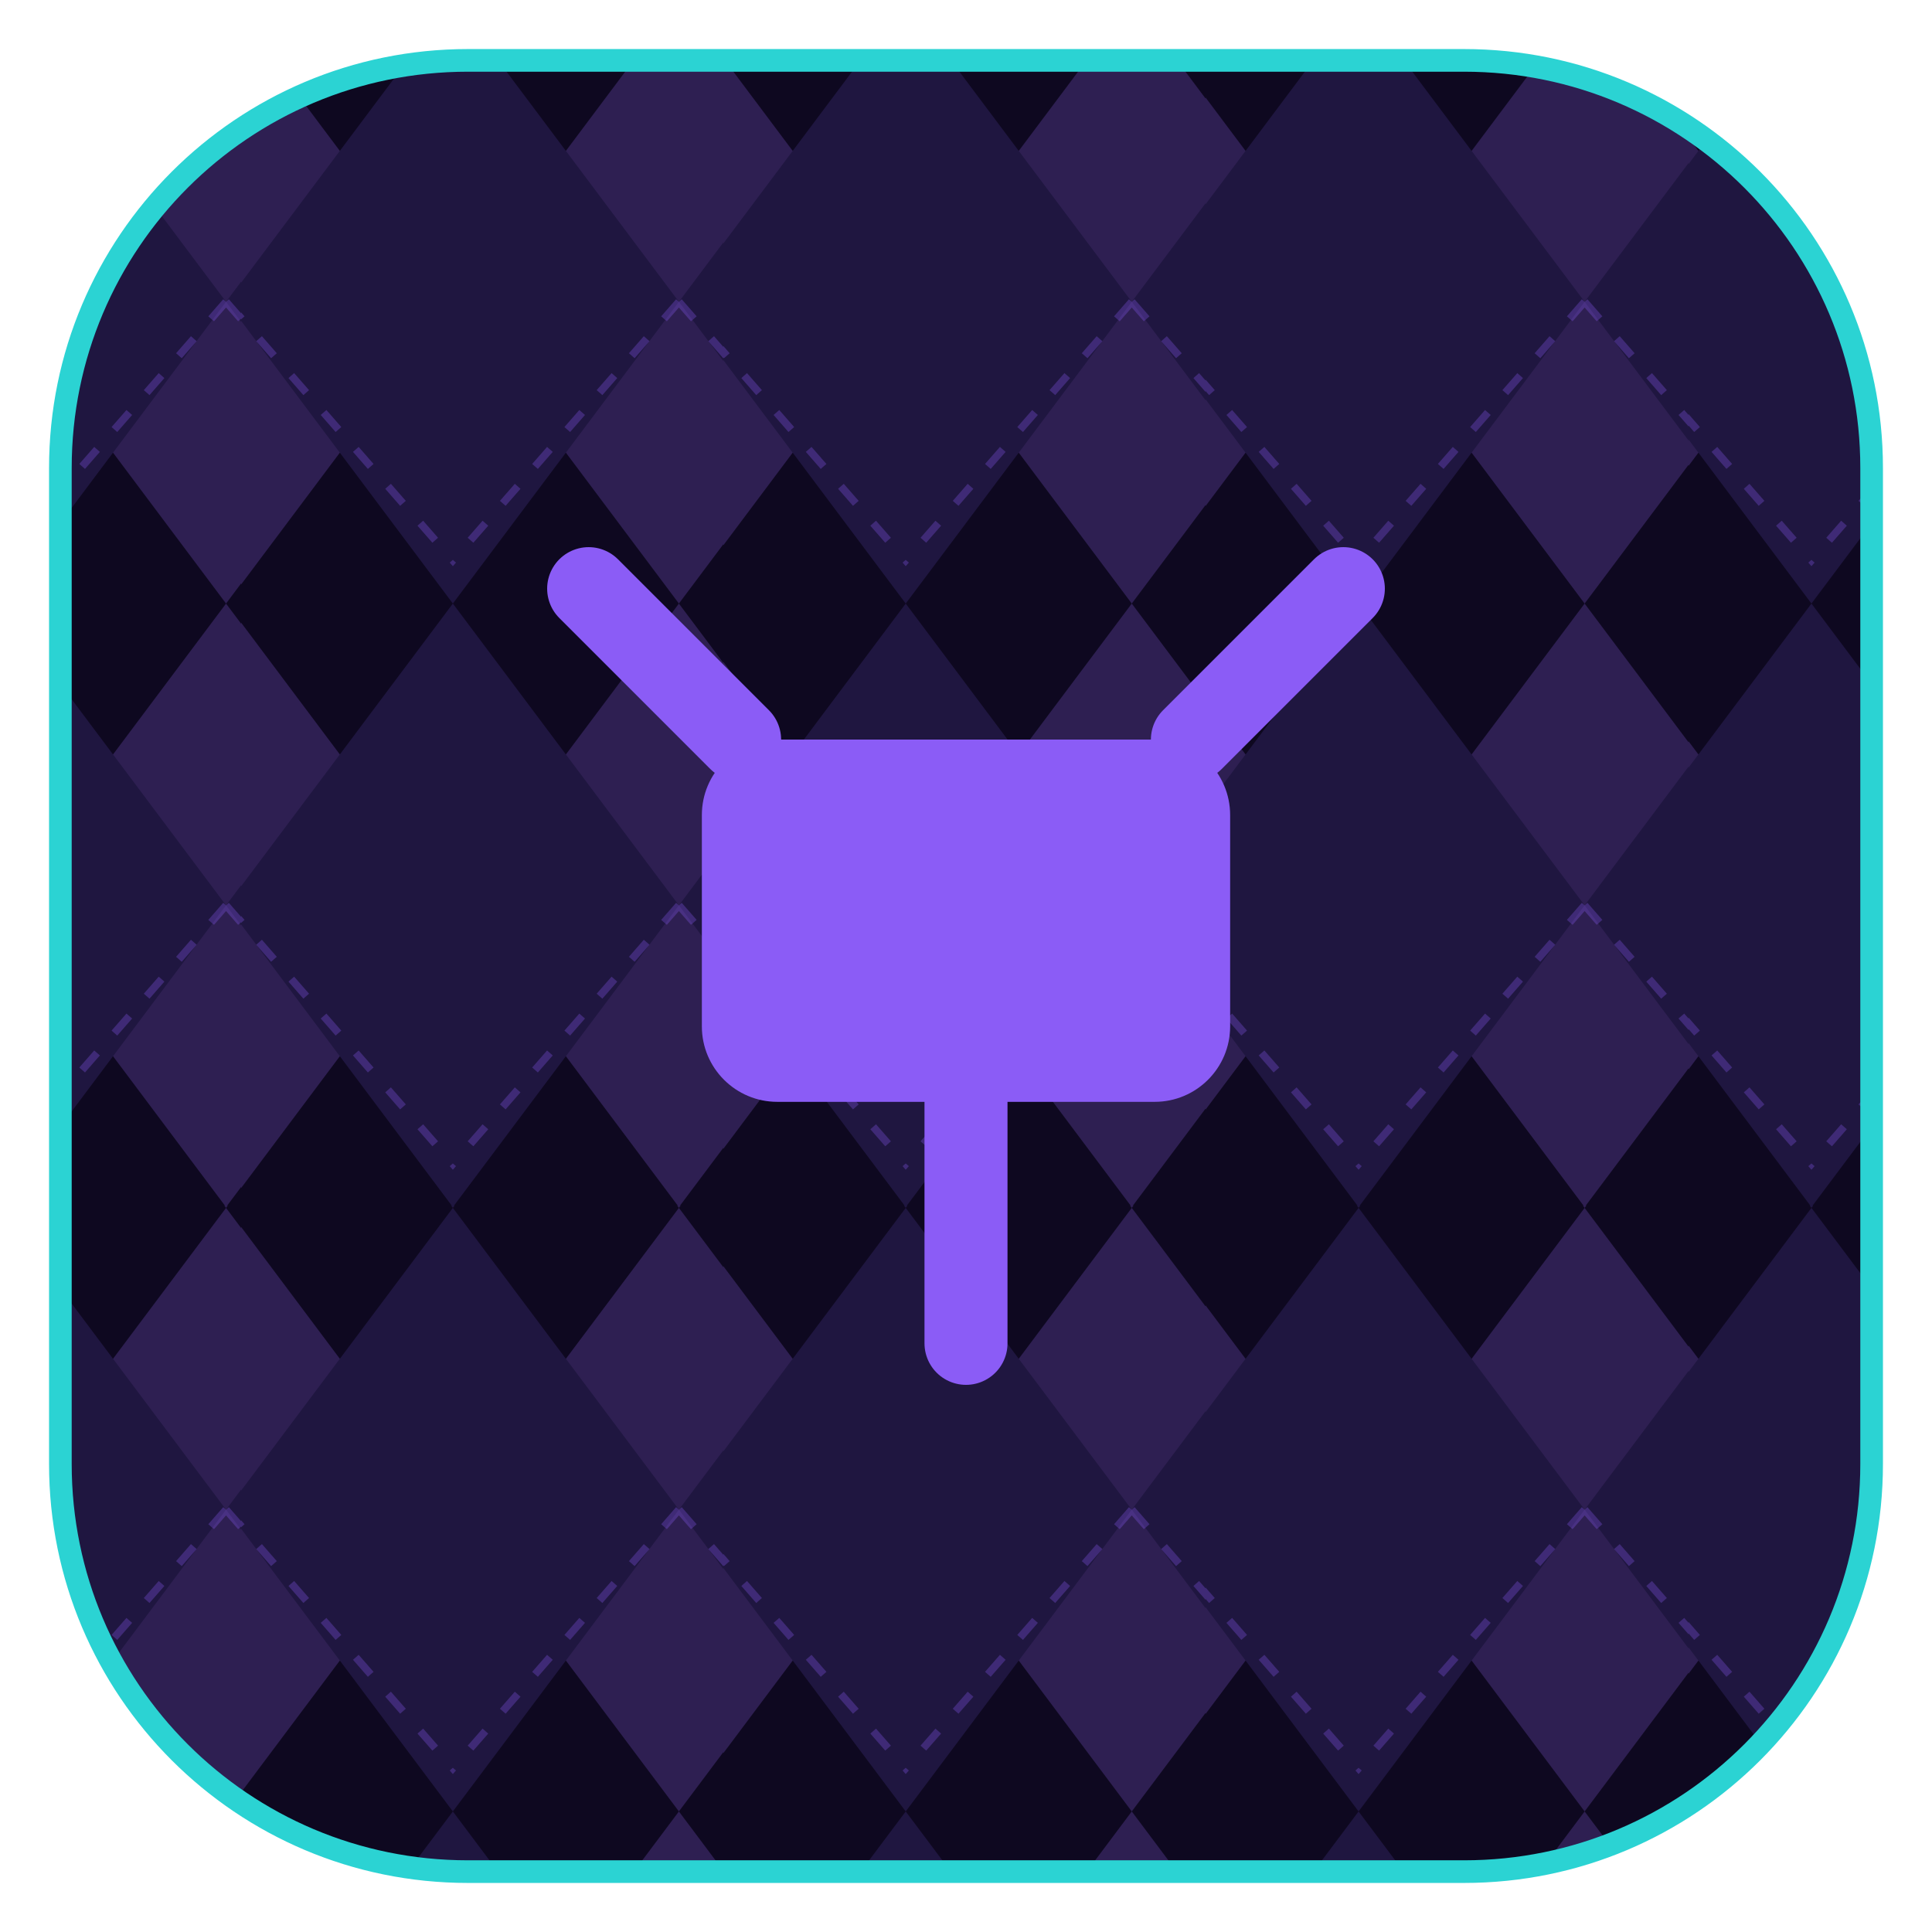
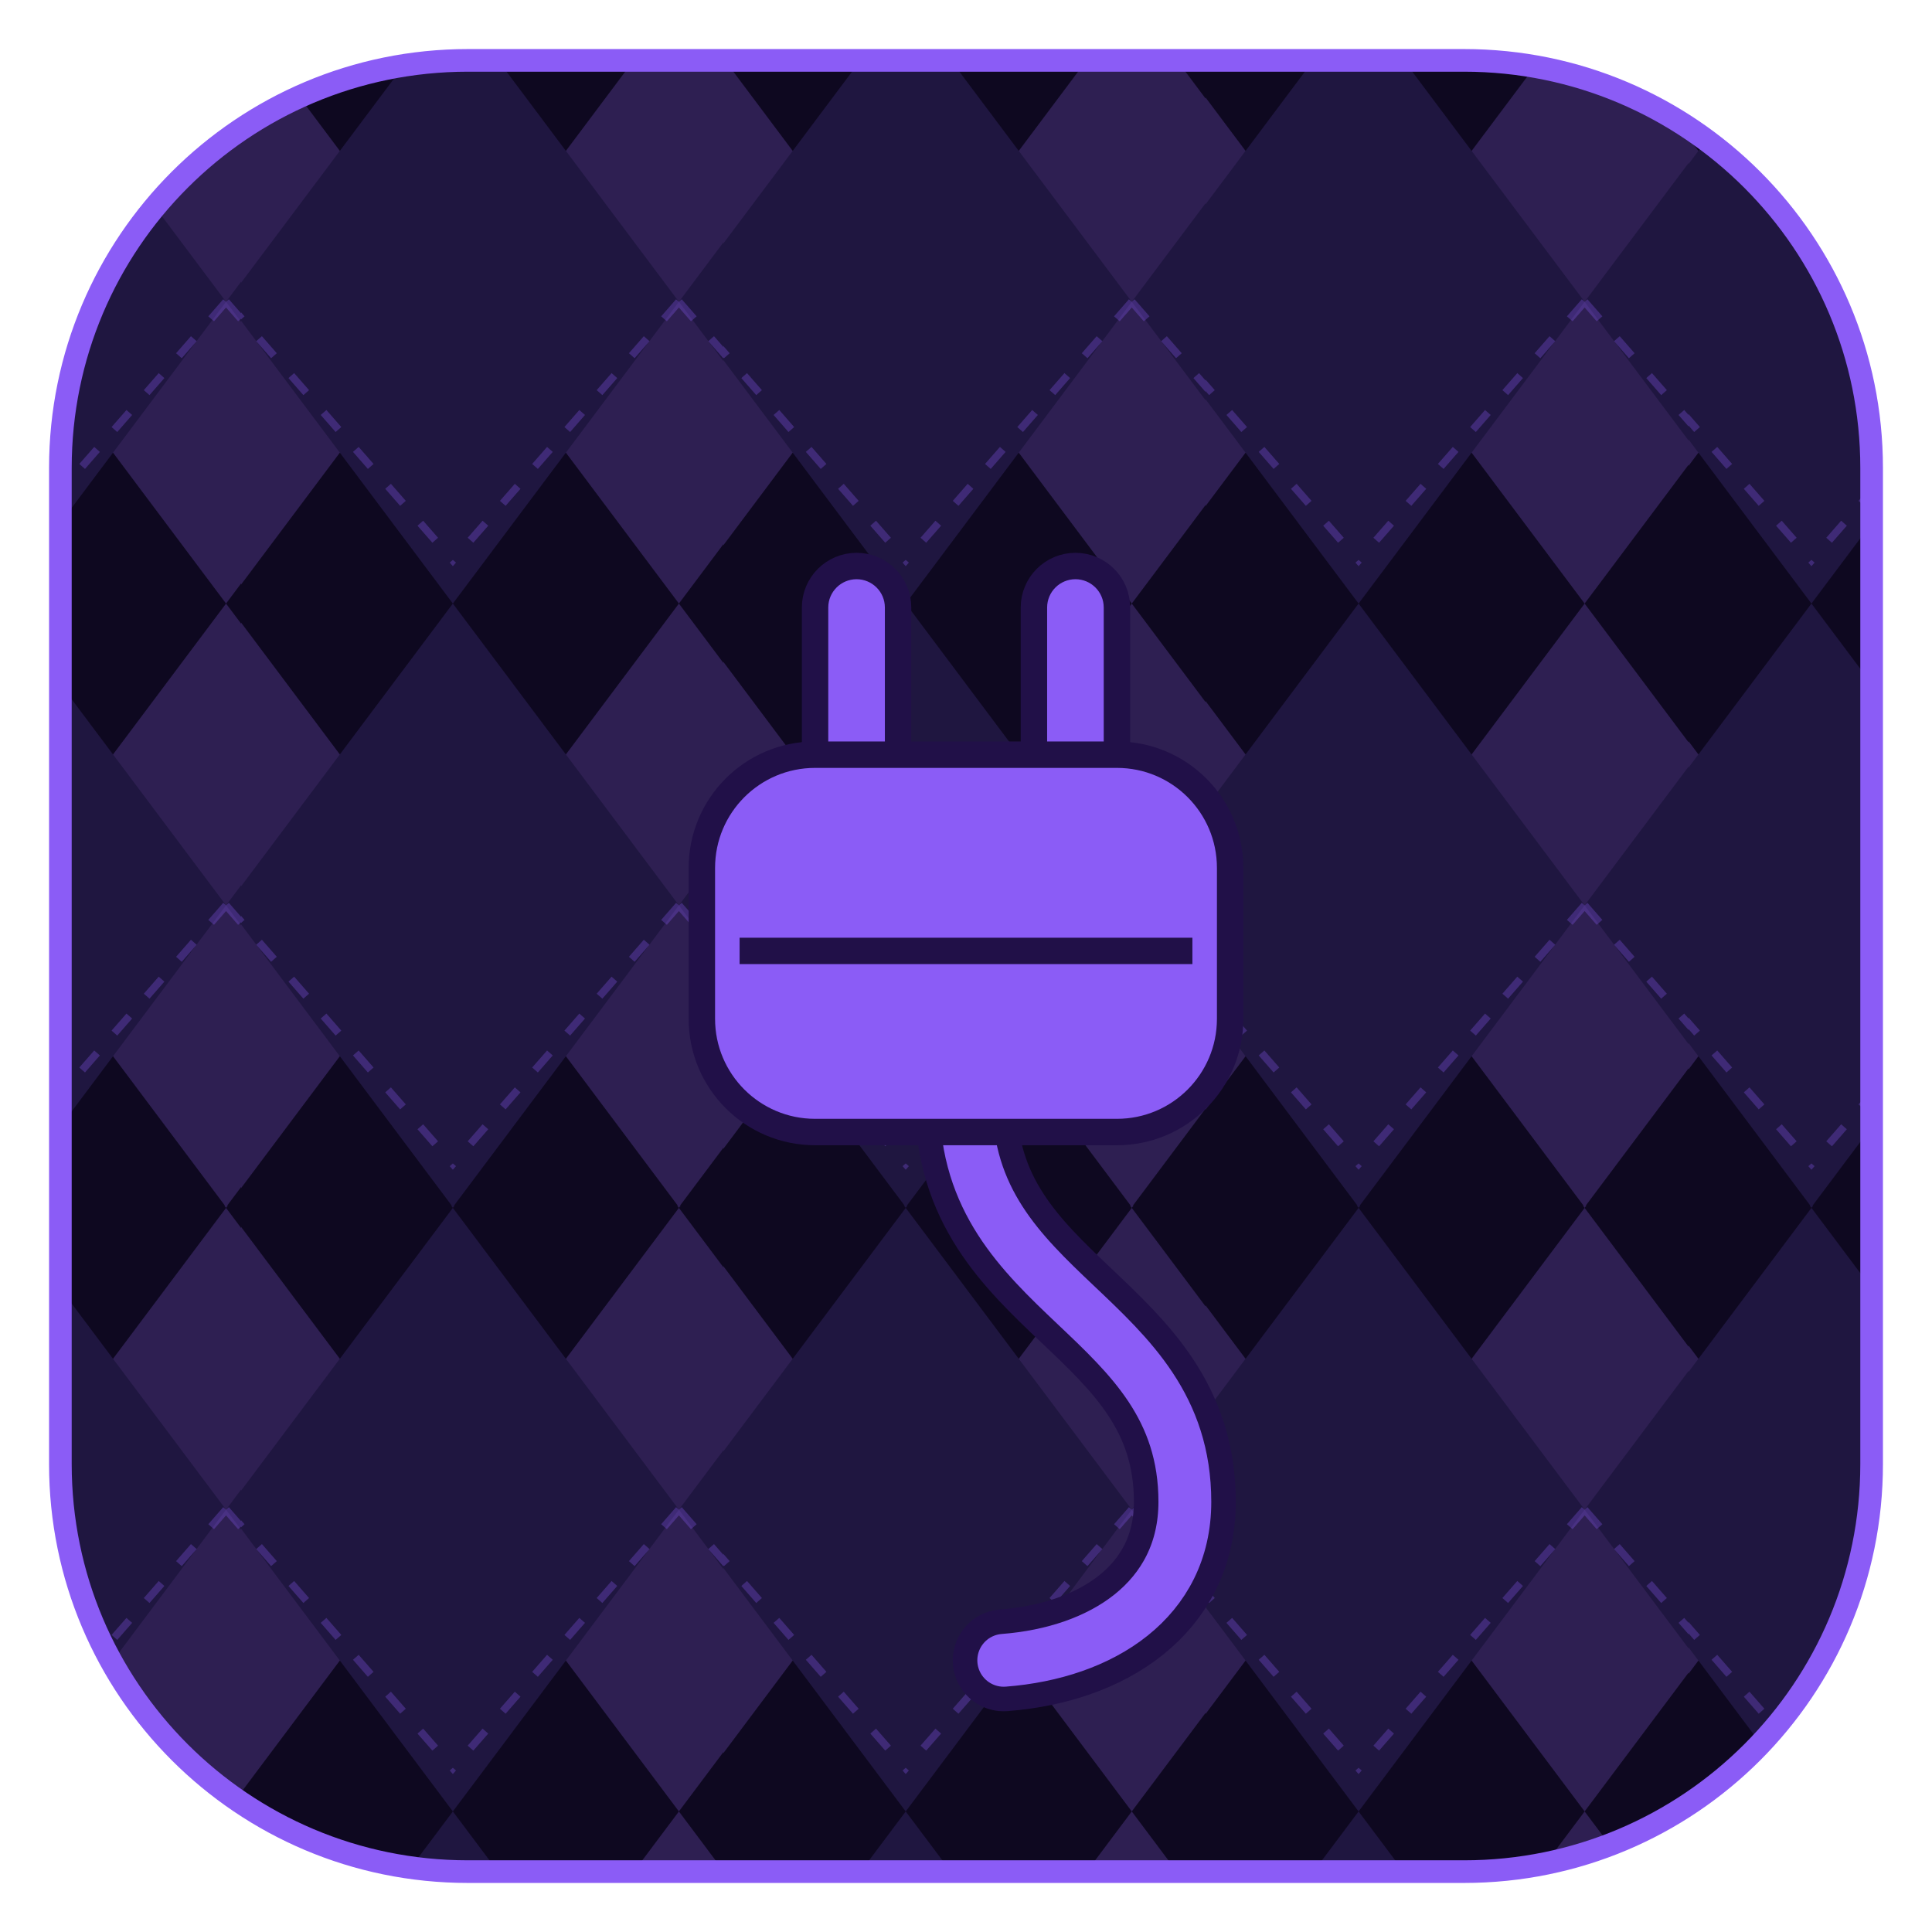
<svg xmlns="http://www.w3.org/2000/svg" viewBox="0 0 512 512" width="512" height="512">
  <defs>
    <clipPath id="tile">
      <rect x="16" y="16" width="480" height="480" rx="108" />
    </clipPath>
    <pattern id="argyle" width="120" height="160" patternUnits="userSpaceOnUse">
      <rect width="120" height="160" fill="#0E0820" />
      <polygon points="60,0 120,80 60,160 0,80" fill="#2E1F52" />
      <polygon points="0,0 60,80 0,160" fill="#1F1640" />
      <polygon points="120,0 60,80 120,160" fill="#1F1640" />
      <g stroke="#8B5CF6" stroke-width="2" opacity="0.30" stroke-dasharray="6 7">
        <path d="M60 -80 L200 80 M60 -80 L-80 80 M60 80 L200 240 M60 80 L-80 240 M60 240 L200 400 M60 240 L-80 400" />
      </g>
    </pattern>
  </defs>
  <g clip-path="url(#tile)">
    <rect x="16" y="16" width="480" height="480" fill="url(#argyle)" />
  </g>
-   <rect x="16" y="16" width="480" height="480" rx="108" fill="none" stroke="#2BD3D3" stroke-width="6" />
-   <g>
-     <g fill="none" stroke="#8B5CF6" stroke-width="22" stroke-linecap="round">
-       <path d="M196 196 l-40 -40 M316 196 l40 -40" />
-       <rect x="186" y="196" width="140" height="96" rx="20" fill="#8B5CF6" stroke="none" />
-       <path d="M256 292 v64" />
-     </g>
+   <rect x="16" y="16" width="480" height="480" rx="108" fill="none" stroke="#8B5CF6" stroke-width="6" />
+   <path d="M256 292 C256 344 314 348 314 398 C314 424 292 438 266 440" fill="none" stroke="#211048" stroke-width="27" stroke-linecap="round" />
+   <path d="M256 292 C256 344 314 348 314 398 C314 424 292 438 266 440" fill="none" stroke="#8B5CF6" stroke-width="14" stroke-linecap="round" />
+   <g stroke="#211048" stroke-width="7" stroke-linejoin="round">
+     <rect x="216" y="150" width="22" height="60" rx="11" fill="#8B5CF6" />
+     <rect x="274" y="150" width="22" height="60" rx="11" fill="#8B5CF6" />
+     <rect x="186" y="200" width="140" height="100" rx="30" fill="#8B5CF6" />
+     <line x1="196" y1="252" x2="316" y2="252" stroke="#211048" stroke-width="7" />
  </g>
</svg>
